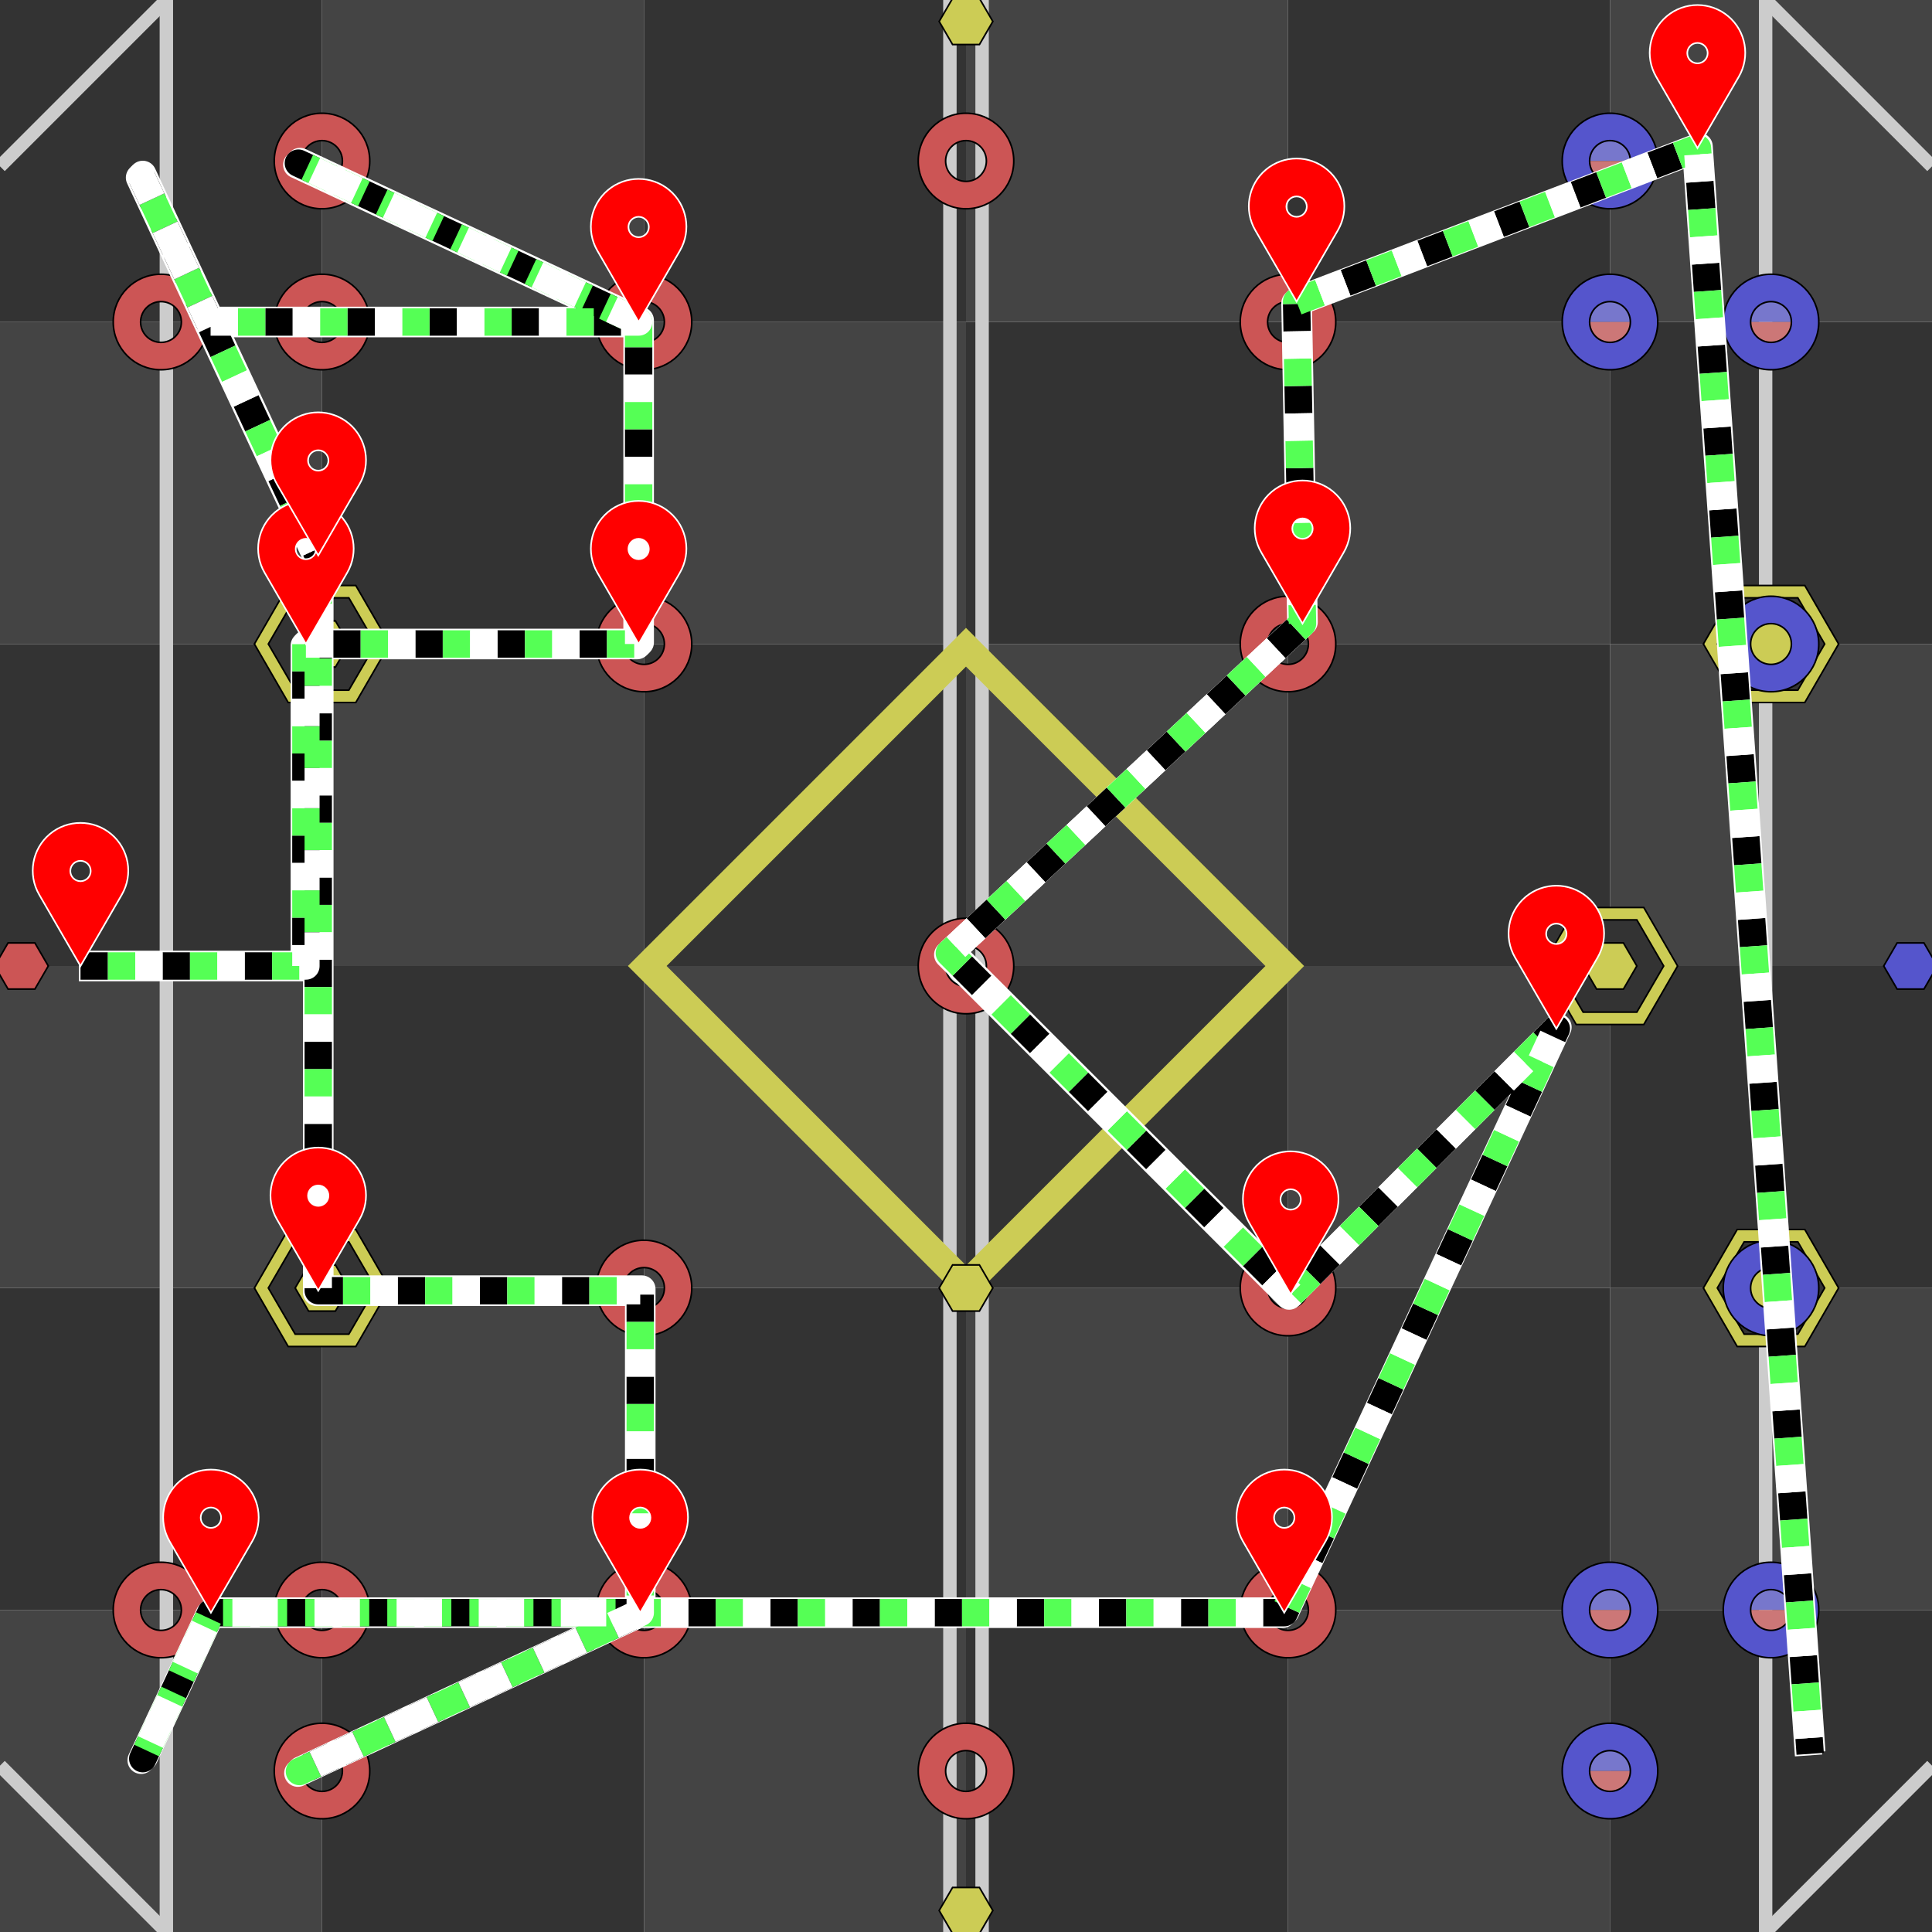
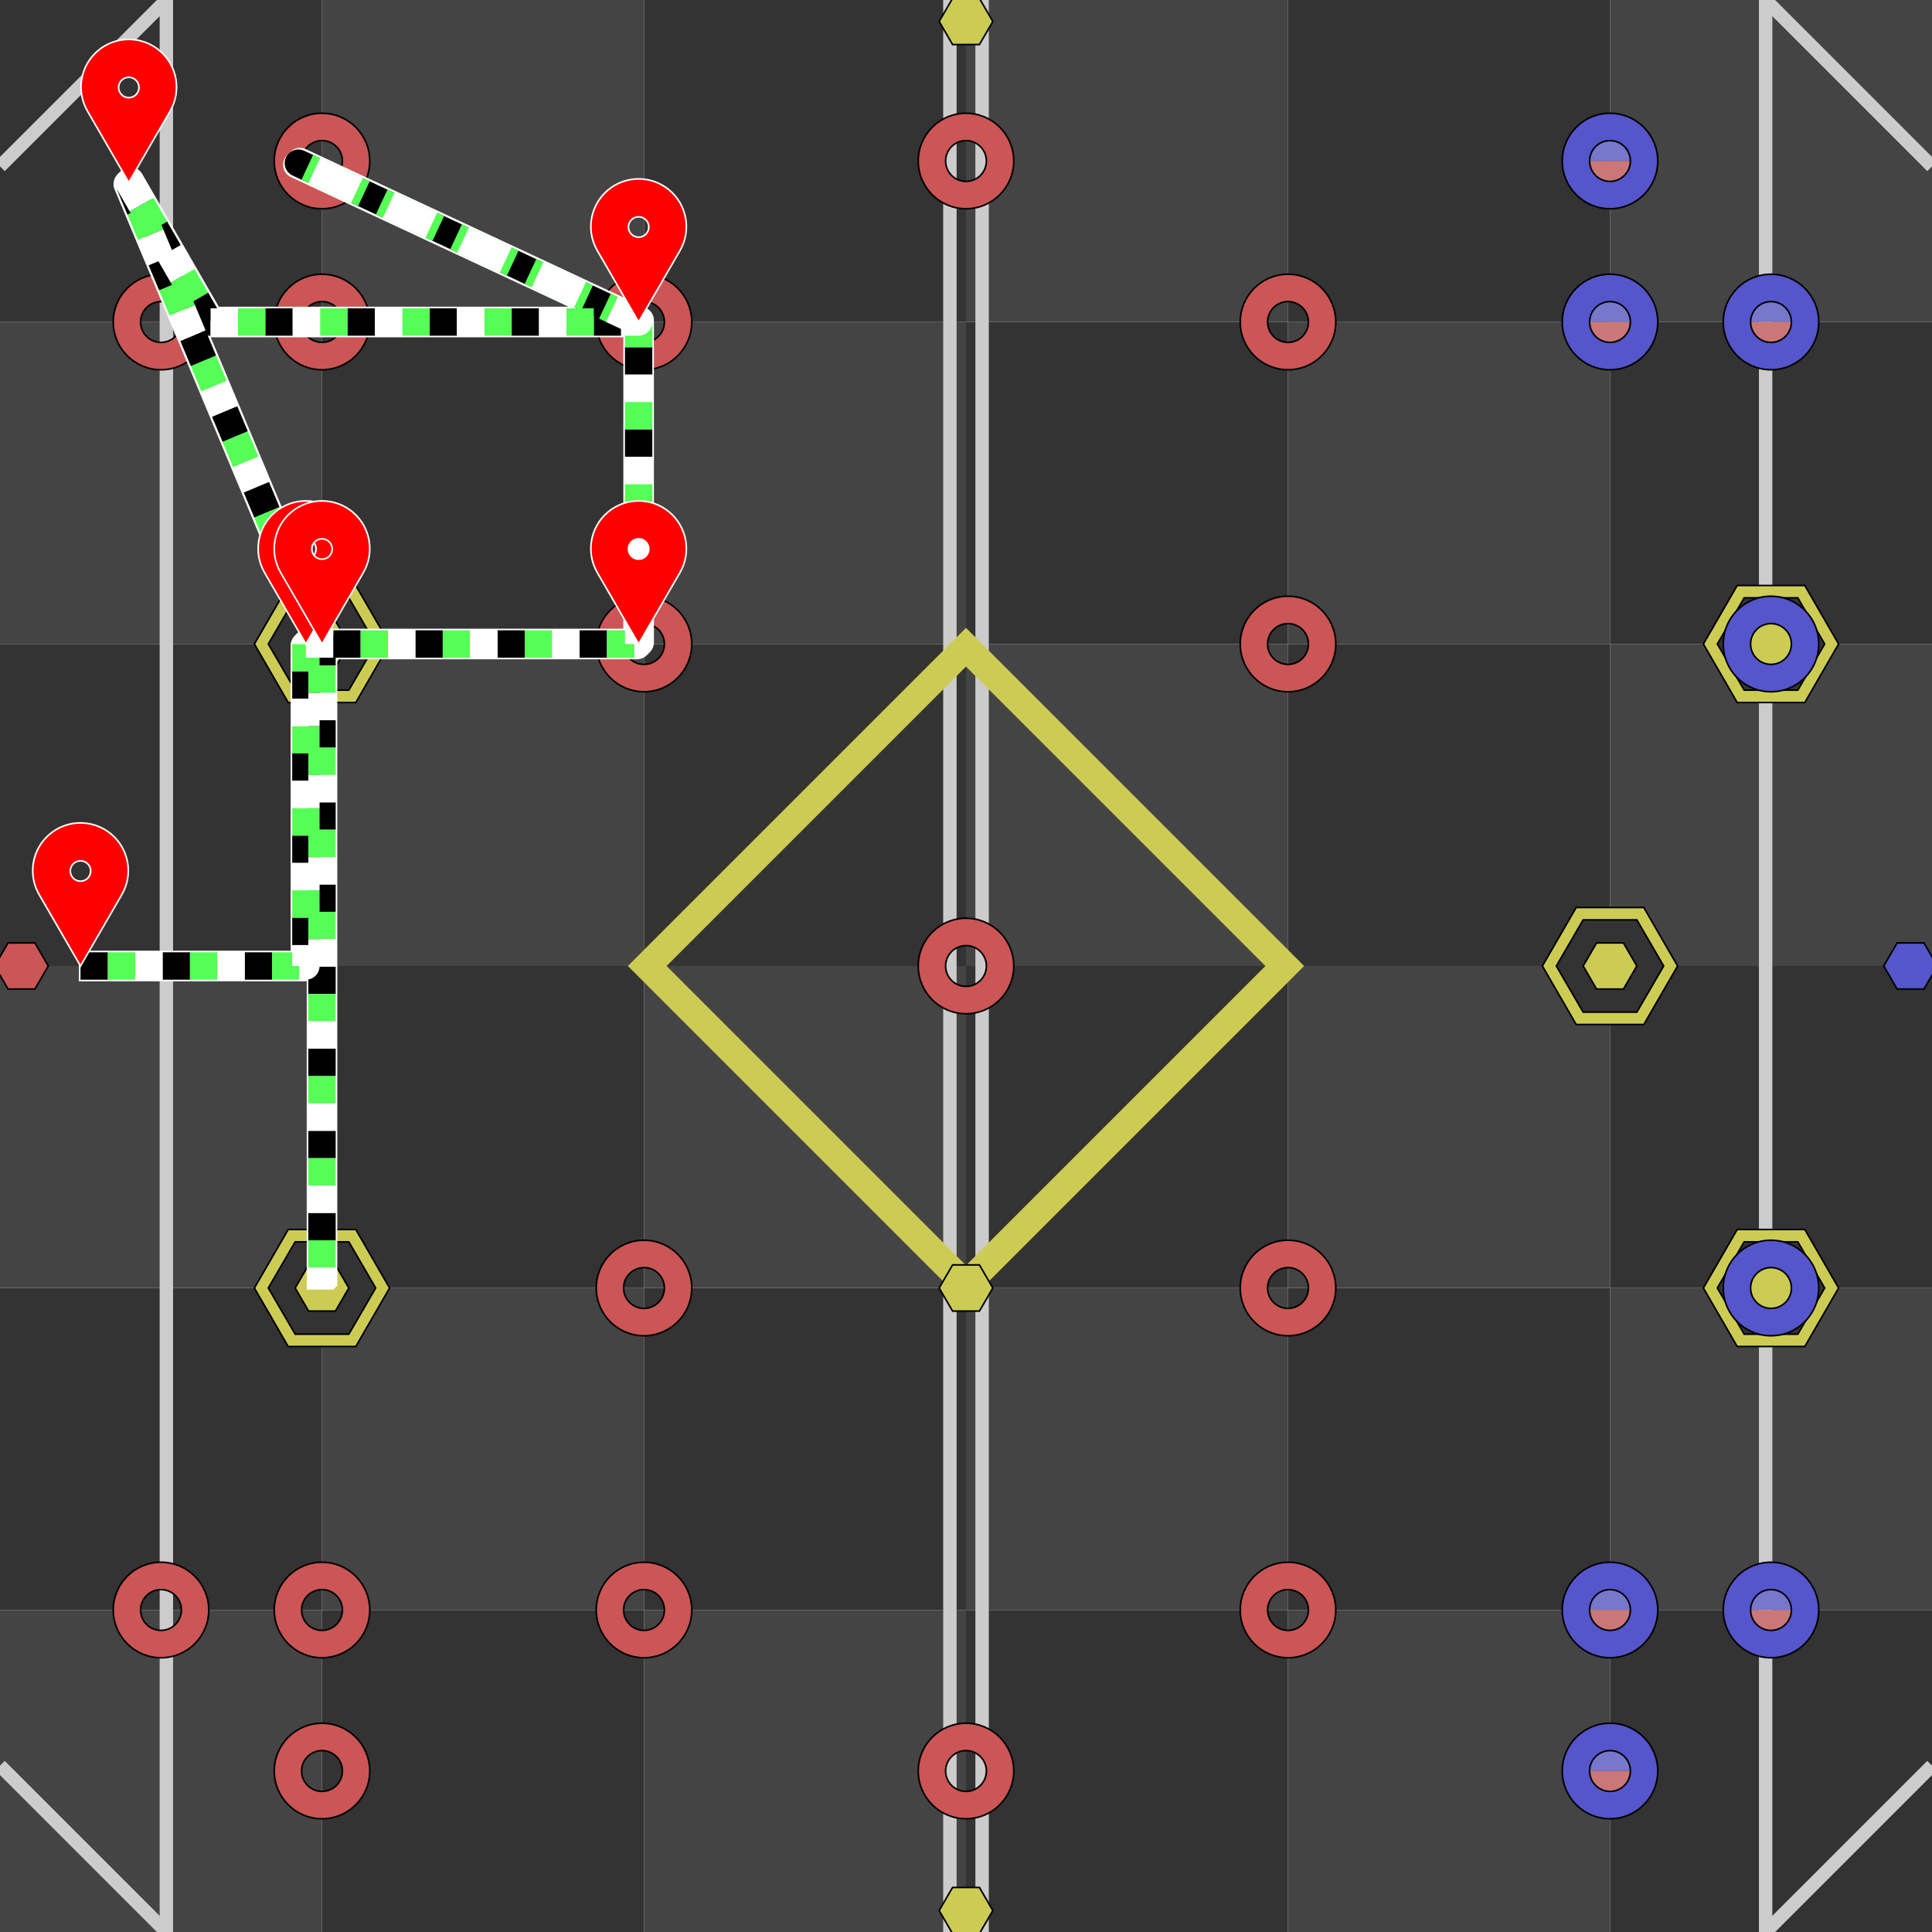
<svg xmlns="http://www.w3.org/2000/svg" version="1.1" width="600" height="600" viewBox="-1800 -1800 3600 3600">
  <g transform="scale(1, -1)">
    <rect x="-1800" y="-1800" width="600" height="600" fill="#444444" />
    <rect x="-1800" y="-1200" width="600" height="600" fill="#333333" />
    <rect x="-1800" y="-600" width="600" height="600" fill="#444444" />
    <rect x="-1800" y="0" width="600" height="600" fill="#333333" />
    <rect x="-1800" y="600" width="600" height="600" fill="#444444" />
    <rect x="-1800" y="1200" width="600" height="600" fill="#333333" />
    <rect x="-1200" y="-1800" width="600" height="600" fill="#333333" />
    <rect x="-1200" y="-1200" width="600" height="600" fill="#444444" />
    <rect x="-1200" y="-600" width="600" height="600" fill="#333333" />
    <rect x="-1200" y="0" width="600" height="600" fill="#444444" />
    <rect x="-1200" y="600" width="600" height="600" fill="#333333" />
    <rect x="-1200" y="1200" width="600" height="600" fill="#444444" />
    <rect x="-600" y="-1800" width="600" height="600" fill="#444444" />
    <rect x="-600" y="-1200" width="600" height="600" fill="#333333" />
    <rect x="-600" y="-600" width="600" height="600" fill="#444444" />
    <rect x="-600" y="0" width="600" height="600" fill="#333333" />
    <rect x="-600" y="600" width="600" height="600" fill="#444444" />
    <rect x="-600" y="1200" width="600" height="600" fill="#333333" />
    <rect x="0" y="-1800" width="600" height="600" fill="#333333" />
    <rect x="0" y="-1200" width="600" height="600" fill="#444444" />
    <rect x="0" y="-600" width="600" height="600" fill="#333333" />
    <rect x="0" y="0" width="600" height="600" fill="#444444" />
    <rect x="0" y="600" width="600" height="600" fill="#333333" />
    <rect x="0" y="1200" width="600" height="600" fill="#444444" />
    <rect x="600" y="-1800" width="600" height="600" fill="#444444" />
    <rect x="600" y="-1200" width="600" height="600" fill="#333333" />
    <rect x="600" y="-600" width="600" height="600" fill="#444444" />
    <rect x="600" y="0" width="600" height="600" fill="#333333" />
    <rect x="600" y="600" width="600" height="600" fill="#444444" />
    <rect x="600" y="1200" width="600" height="600" fill="#333333" />
    <rect x="1200" y="-1800" width="600" height="600" fill="#333333" />
    <rect x="1200" y="-1200" width="600" height="600" fill="#444444" />
    <rect x="1200" y="-600" width="600" height="600" fill="#333333" />
    <rect x="1200" y="0" width="600" height="600" fill="#444444" />
    <rect x="1200" y="600" width="600" height="600" fill="#333333" />
    <rect x="1200" y="1200" width="600" height="600" fill="#444444" />
    <line x1="-1490" y1="-1800" x2="-1490" y2="1800" stroke="#cccccc" stroke-width="25" />
    <line x1="-30" y1="-1800" x2="-30" y2="1800" stroke="#cccccc" stroke-width="25" />
    <line x1="30" y1="-1800" x2="30" y2="1800" stroke="#cccccc" stroke-width="25" />
    <line x1="1490" y1="-1800" x2="1490" y2="1800" stroke="#cccccc" stroke-width="25" />
    <line x1="-1800" y1="-1490" x2="-1490" y2="-1800" stroke="#cccccc" stroke-width="25" />
    <line x1="1800" y1="-1490" x2="1490" y2="-1800" stroke="#cccccc" stroke-width="25" />
    <line x1="-1800" y1="1490" x2="-1490" y2="1800" stroke="#cccccc" stroke-width="25" />
    <line x1="1800" y1="1490" x2="1490" y2="1800" stroke="#cccccc" stroke-width="25" />
    <rect x="-420" y="-420" width="840" height="840" transform="rotate(45)" stroke="#cccc55" fill="none" stroke-width="51" />
    <polygon points="-1710,0 -1735,43 -1785,43 -1810,0 -1785,-43 -1735,-43" fill="#cc5555" stroke="#000000" stroke-width="3" />
    <polygon points="1810,0 1785,43 1735,43 1710,0 1735,-43 1785,-43" fill="#5555cc" stroke="#000000" stroke-width="3" />
    <polygon points="50,1760 25,1803 -25,1803 -50,1760 -25,1717 25,1717" fill="#cccc55" stroke="#000000" stroke-width="3" />
    <polygon points="50,-600 25,-557 -25,-557 -50,-600 -25,-643 25,-643" fill="#cccc55" stroke="#000000" stroke-width="3" />
    <polygon points="50,-1760 25,-1717 -25,-1717 -50,-1760 -25,-1803 25,-1803" fill="#cccc55" stroke="#000000" stroke-width="3" />
    <polygon points="-1074,600 -1137,709 -1263,709 -1326,600 -1263,491 -1137,491" fill="#cccc55" stroke="#000000" stroke-width="3" />
    <polygon points="-1100,600 -1150,686 -1250,686 -1300,600 -1250,514 -1150,514" fill="#333333" stroke="#000000" stroke-width="3" />
    <polygon points="-1150,600 -1175,643 -1225,643 -1250,600 -1225,557 -1175,557" fill="#cccc55" stroke="#000000" stroke-width="3" />
    <polygon points="1626,600 1563,709 1437,709 1374,600 1437,491 1563,491" fill="#cccc55" stroke="#000000" stroke-width="3" />
    <polygon points="1600,600 1550,686 1450,686 1400,600 1450,514 1550,514" fill="#333333" stroke="#000000" stroke-width="3" />
    <polygon points="1550,600 1525,643 1475,643 1450,600 1475,557 1525,557" fill="#cccc55" stroke="#000000" stroke-width="3" />
    <polygon points="1326,0 1263,109 1137,109 1074,0 1137,-109 1263,-109" fill="#cccc55" stroke="#000000" stroke-width="3" />
    <polygon points="1300,0 1250,86 1150,86 1100,0 1150,-86 1250,-86" fill="#333333" stroke="#000000" stroke-width="3" />
    <polygon points="1250,0 1225,43 1175,43 1150,0 1175,-43 1225,-43" fill="#cccc55" stroke="#000000" stroke-width="3" />
    <polygon points="-1074,-600 -1137,-491 -1263,-491 -1326,-600 -1263,-709 -1137,-709" fill="#cccc55" stroke="#000000" stroke-width="3" />
    <polygon points="-1100,-600 -1150,-514 -1250,-514 -1300,-600 -1250,-686 -1150,-686" fill="#333333" stroke="#000000" stroke-width="3" />
    <polygon points="-1150,-600 -1175,-557 -1225,-557 -1250,-600 -1225,-643 -1175,-643" fill="#cccc55" stroke="#000000" stroke-width="3" />
    <polygon points="1626,-600 1563,-491 1437,-491 1374,-600 1437,-709 1563,-709" fill="#cccc55" stroke="#000000" stroke-width="3" />
    <polygon points="1600,-600 1550,-514 1450,-514 1400,-600 1450,-686 1550,-686" fill="#333333" stroke="#000000" stroke-width="3" />
    <polygon points="1550,-600 1525,-557 1475,-557 1450,-600 1475,-643 1525,-643" fill="#cccc55" stroke="#000000" stroke-width="3" />
    <path d="M 1111,1500 a 89,89 0 1,0 178,0" fill="#7777cc" />
    <path d="M 1111,1500 a 89,89 0 1,1 178,0" fill="#cc7777" />
    <path d="M 1111,1500 a 89 89 0 0 0 178 0 a 89 89 0 0 0 -178 0 z m 51 0 a 38 38 0 0 0 76 0 a 38 38 0 0 0 -76 0 z" fill="#5555cc" stroke="#000000" stroke-width="3" fill-rule="evenodd" />
    <path d="M 1111,1200 a 89,89 0 1,0 178,0" fill="#7777cc" />
    <path d="M 1111,1200 a 89,89 0 1,1 178,0" fill="#cc7777" />
    <path d="M 1111,1200 a 89 89 0 0 0 178 0 a 89 89 0 0 0 -178 0 z m 51 0 a 38 38 0 0 0 76 0 a 38 38 0 0 0 -76 0 z" fill="#5555cc" stroke="#000000" stroke-width="3" fill-rule="evenodd" />
    <path d="M 1411,1200 a 89,89 0 1,0 178,0" fill="#7777cc" />
    <path d="M 1411,1200 a 89,89 0 1,1 178,0" fill="#cc7777" />
    <path d="M 1411,1200 a 89 89 0 0 0 178 0 a 89 89 0 0 0 -178 0 z m 51 0 a 38 38 0 0 0 76 0 a 38 38 0 0 0 -76 0 z" fill="#5555cc" stroke="#000000" stroke-width="3" fill-rule="evenodd" />
    <path d="M 1111,-1200 a 89,89 0 1,0 178,0" fill="#7777cc" />
    <path d="M 1111,-1200 a 89,89 0 1,1 178,0" fill="#cc7777" />
    <path d="M 1111,-1200 a 89 89 0 0 0 178 0 a 89 89 0 0 0 -178 0 z m 51 0 a 38 38 0 0 0 76 0 a 38 38 0 0 0 -76 0 z" fill="#5555cc" stroke="#000000" stroke-width="3" fill-rule="evenodd" />
    <path d="M 1411,-1200 a 89,89 0 1,0 178,0" fill="#7777cc" />
    <path d="M 1411,-1200 a 89,89 0 1,1 178,0" fill="#cc7777" />
    <path d="M 1411,-1200 a 89 89 0 0 0 178 0 a 89 89 0 0 0 -178 0 z m 51 0 a 38 38 0 0 0 76 0 a 38 38 0 0 0 -76 0 z" fill="#5555cc" stroke="#000000" stroke-width="3" fill-rule="evenodd" />
    <path d="M 1111,-1500 a 89,89 0 1,0 178,0" fill="#7777cc" />
    <path d="M 1111,-1500 a 89,89 0 1,1 178,0" fill="#cc7777" />
    <path d="M 1111,-1500 a 89 89 0 0 0 178 0 a 89 89 0 0 0 -178 0 z m 51 0 a 38 38 0 0 0 76 0 a 38 38 0 0 0 -76 0 z" fill="#5555cc" stroke="#000000" stroke-width="3" fill-rule="evenodd" />
    <path d="M -1289,1500 a 89 89 0 0 0 178 0 a 89 89 0 0 0 -178 0 z m 51 0 a 38 38 0 0 0 76 0 a 38 38 0 0 0 -76 0 z" fill="#cc5555" stroke="#000000" stroke-width="3" fill-rule="evenodd" />
    <path d="M -89,1500 a 89 89 0 0 0 178 0 a 89 89 0 0 0 -178 0 z m 51 0 a 38 38 0 0 0 76 0 a 38 38 0 0 0 -76 0 z" fill="#cc5555" stroke="#000000" stroke-width="3" fill-rule="evenodd" />
    <path d="M -1589,1200 a 89 89 0 0 0 178 0 a 89 89 0 0 0 -178 0 z m 51 0 a 38 38 0 0 0 76 0 a 38 38 0 0 0 -76 0 z" fill="#cc5555" stroke="#000000" stroke-width="3" fill-rule="evenodd" />
    <path d="M -1289,1200 a 89 89 0 0 0 178 0 a 89 89 0 0 0 -178 0 z m 51 0 a 38 38 0 0 0 76 0 a 38 38 0 0 0 -76 0 z" fill="#cc5555" stroke="#000000" stroke-width="3" fill-rule="evenodd" />
    <path d="M -689,1200 a 89 89 0 0 0 178 0 a 89 89 0 0 0 -178 0 z m 51 0 a 38 38 0 0 0 76 0 a 38 38 0 0 0 -76 0 z" fill="#cc5555" stroke="#000000" stroke-width="3" fill-rule="evenodd" />
    <path d="M 511,1200 a 89 89 0 0 0 178 0 a 89 89 0 0 0 -178 0 z m 51 0 a 38 38 0 0 0 76 0 a 38 38 0 0 0 -76 0 z" fill="#cc5555" stroke="#000000" stroke-width="3" fill-rule="evenodd" />
    <path d="M -689,600 a 89 89 0 0 0 178 0 a 89 89 0 0 0 -178 0 z m 51 0 a 38 38 0 0 0 76 0 a 38 38 0 0 0 -76 0 z" fill="#cc5555" stroke="#000000" stroke-width="3" fill-rule="evenodd" />
    <path d="M 511,600 a 89 89 0 0 0 178 0 a 89 89 0 0 0 -178 0 z m 51 0 a 38 38 0 0 0 76 0 a 38 38 0 0 0 -76 0 z" fill="#cc5555" stroke="#000000" stroke-width="3" fill-rule="evenodd" />
    <path d="M -89,0 a 89 89 0 0 0 178 0 a 89 89 0 0 0 -178 0 z m 51 0 a 38 38 0 0 0 76 0 a 38 38 0 0 0 -76 0 z" fill="#cc5555" stroke="#000000" stroke-width="3" fill-rule="evenodd" />
    <path d="M -689,-600 a 89 89 0 0 0 178 0 a 89 89 0 0 0 -178 0 z m 51 0 a 38 38 0 0 0 76 0 a 38 38 0 0 0 -76 0 z" fill="#cc5555" stroke="#000000" stroke-width="3" fill-rule="evenodd" />
    <path d="M 511,-600 a 89 89 0 0 0 178 0 a 89 89 0 0 0 -178 0 z m 51 0 a 38 38 0 0 0 76 0 a 38 38 0 0 0 -76 0 z" fill="#cc5555" stroke="#000000" stroke-width="3" fill-rule="evenodd" />
    <path d="M -1589,-1200 a 89 89 0 0 0 178 0 a 89 89 0 0 0 -178 0 z m 51 0 a 38 38 0 0 0 76 0 a 38 38 0 0 0 -76 0 z" fill="#cc5555" stroke="#000000" stroke-width="3" fill-rule="evenodd" />
    <path d="M -1289,-1200 a 89 89 0 0 0 178 0 a 89 89 0 0 0 -178 0 z m 51 0 a 38 38 0 0 0 76 0 a 38 38 0 0 0 -76 0 z" fill="#cc5555" stroke="#000000" stroke-width="3" fill-rule="evenodd" />
    <path d="M -689,-1200 a 89 89 0 0 0 178 0 a 89 89 0 0 0 -178 0 z m 51 0 a 38 38 0 0 0 76 0 a 38 38 0 0 0 -76 0 z" fill="#cc5555" stroke="#000000" stroke-width="3" fill-rule="evenodd" />
    <path d="M 511,-1200 a 89 89 0 0 0 178 0 a 89 89 0 0 0 -178 0 z m 51 0 a 38 38 0 0 0 76 0 a 38 38 0 0 0 -76 0 z" fill="#cc5555" stroke="#000000" stroke-width="3" fill-rule="evenodd" />
    <path d="M -1289,-1500 a 89 89 0 0 0 178 0 a 89 89 0 0 0 -178 0 z m 51 0 a 38 38 0 0 0 76 0 a 38 38 0 0 0 -76 0 z" fill="#cc5555" stroke="#000000" stroke-width="3" fill-rule="evenodd" />
    <path d="M -89,-1500 a 89 89 0 0 0 178 0 a 89 89 0 0 0 -178 0 z m 51 0 a 38 38 0 0 0 76 0 a 38 38 0 0 0 -76 0 z" fill="#cc5555" stroke="#000000" stroke-width="3" fill-rule="evenodd" />
    <path d="M 1411,600 a 89 89 0 0 0 178 0 a 89 89 0 0 0 -178 0 z m 51 0 a 38 38 0 0 0 76 0 a 38 38 0 0 0 -76 0 z" fill="#5555cc" stroke="#000000" stroke-width="3" fill-rule="evenodd" />
    <path d="M 1411,-600 a 89 89 0 0 0 178 0 a 89 89 0 0 0 -178 0 z m 51 0 a 38 38 0 0 0 76 0 a 38 38 0 0 0 -76 0 z" fill="#5555cc" stroke="#000000" stroke-width="3" fill-rule="evenodd" />
-     <polyline points="-1647,3 -1227,3 -1227,603 -607,603 -607,1203 -1241,1499 -607,1203 -1407,1203 -1534,1475 -1204,768 -1204,-602 -604,-602 -604,-1202 -1239,-1498 -604,-1202 -1404,-1202 -1531,-1474 -1404,-1202 596,-1202 1103,-114 608,-609 -28,27 630,641 619,1241 1366,1527 1576,-1465" fill="none" stroke="#ffffff" stroke-width="51" stroke-linejoin="round" />
-     <polyline points="-1653,-3 -1233,-3 -1233,597 -613,597 -613,1197 -1247,1493 -613,1197 -1413,1197 -1540,1469 -1210,762 -1210,-608 -610,-608 -610,-1208 -1245,-1504 -610,-1208 -1410,-1208 -1537,-1480 -1410,-1208 590,-1208 1097,-120 602,-615 -34,21 624,635 613,1235 1360,1521 1570,-1471" fill="none" stroke="#ffffff" stroke-width="51" stroke-linejoin="round" />
-     <polyline points="-1650,0 -1230,0 -1230,600 -610,600 -610,1200 -1244,1496 -610,1200 -1410,1200 -1537,1472 -1207,765 -1207,-605 -607,-605 -607,-1205 -1242,-1501 -607,-1205 -1407,-1205 -1534,-1477 -1407,-1205 593,-1205 1100,-117 605,-612 -31,24 627,638 616,1238 1363,1524 1573,-1468" fill="none" stroke="#000000" stroke-width="51" stroke-dasharray="51,102" stroke-linejoin="round" />
-     <polyline points="-1650,0 -1230,0 -1230,600 -610,600 -610,1200 -1244,1496 -610,1200 -1410,1200 -1537,1472 -1207,765 -1207,-605 -607,-605 -607,-1205 -1242,-1501 -607,-1205 -1407,-1205 -1534,-1477 -1407,-1205 593,-1205 1100,-117 605,-612 -31,24 627,638 616,1238 1363,1524 1573,-1468" fill="none" stroke="#55ff55" stroke-width="51" stroke-dasharray="51,102" stroke-dashoffset="102" stroke-linejoin="round" />
-     <polyline points="-1650,0 -1230,0 -1230,600 -610,600 -610,1200 -1244,1496 -610,1200 -1410,1200 -1537,1472 -1207,765 -1207,-605 -607,-605 -607,-1205 -1242,-1501 -607,-1205 -1407,-1205 -1534,-1477 -1407,-1205 593,-1205 1100,-117 605,-612 -31,24 627,638 616,1238 1363,1524 1573,-1468" fill="none" stroke="#ffffff" stroke-width="51" stroke-dasharray="51,102" stroke-dashoffset="51" stroke-linejoin="round" />
+     <polyline points="-1647,3 -1227,3 -1227,603 -607,603 -607,1203 -1241,1499 -607,1203 -1407,1203 -1557,1463 -1197,603 -1197,-597" fill="none" stroke="#ffffff" stroke-width="51" stroke-linejoin="round" />
+     <polyline points="-1653,-3 -1233,-3 -1233,597 -613,597 -613,1197 -1247,1493 -613,1197 -1413,1197 -1563,1457 -1203,597 -1203,-603" fill="none" stroke="#ffffff" stroke-width="51" stroke-linejoin="round" />
+     <polyline points="-1650,0 -1230,0 -1230,600 -610,600 -610,1200 -1244,1496 -610,1200 -1410,1200 -1560,1460 -1200,600 -1200,-600" fill="none" stroke="#000000" stroke-width="51" stroke-dasharray="51,102" stroke-linejoin="round" />
+     <polyline points="-1650,0 -1230,0 -1230,600 -610,600 -610,1200 -1244,1496 -610,1200 -1410,1200 -1560,1460 -1200,600 -1200,-600" fill="none" stroke="#55ff55" stroke-width="51" stroke-dasharray="51,102" stroke-dashoffset="102" stroke-linejoin="round" />
+     <polyline points="-1650,0 -1230,0 -1230,600 -610,600 -610,1200 -1244,1496 -610,1200 -1410,1200 -1560,1460 -1200,600 -1200,-600" fill="none" stroke="#ffffff" stroke-width="51" stroke-dasharray="51,102" stroke-dashoffset="51" stroke-linejoin="round" />
    <path d="M -1650,0 l -77 133 a 89 89 0 1 0 154 0 z m -19 177 a 19 19 0 0 0 38 0 a 19 19 0 0 0 -38 0 z" fill="#ff0000" stroke="#ffffff" stroke-width="3" fill-rule="evenodd" />
    <path d="M -1230,600 l -77 133 a 89 89 0 1 0 154 0 z m -19 177 a 19 19 0 0 0 38 0 a 19 19 0 0 0 -38 0 z" fill="#ff0000" stroke="#ffffff" stroke-width="3" fill-rule="evenodd" />
    <path d="M -610,600 l -77 133 a 89 89 0 1 0 154 0 z m -19 177 a 19 19 0 0 0 38 0 a 19 19 0 0 0 -38 0 z" fill="#ff0000" stroke="#ffffff" stroke-width="3" fill-rule="evenodd" />
    <path d="M -610,1200 l -77 133 a 89 89 0 1 0 154 0 z m -19 177 a 19 19 0 0 0 38 0 a 19 19 0 0 0 -38 0 z" fill="#ff0000" stroke="#ffffff" stroke-width="3" fill-rule="evenodd" />
-     <path d="M -1207,765 l -77 133 a 89 89 0 1 0 154 0 z m -19 177 a 19 19 0 0 0 38 0 a 19 19 0 0 0 -38 0 z" fill="#ff0000" stroke="#ffffff" stroke-width="3" fill-rule="evenodd" />
-     <path d="M -1207,-605 l -77 133 a 89 89 0 1 0 154 0 z m -19 177 a 19 19 0 0 0 38 0 a 19 19 0 0 0 -38 0 z" fill="#ff0000" stroke="#ffffff" stroke-width="3" fill-rule="evenodd" />
-     <path d="M -607,-1205 l -77 133 a 89 89 0 1 0 154 0 z m -19 177 a 19 19 0 0 0 38 0 a 19 19 0 0 0 -38 0 z" fill="#ff0000" stroke="#ffffff" stroke-width="3" fill-rule="evenodd" />
-     <path d="M -1407,-1205 l -77 133 a 89 89 0 1 0 154 0 z m -19 177 a 19 19 0 0 0 38 0 a 19 19 0 0 0 -38 0 z" fill="#ff0000" stroke="#ffffff" stroke-width="3" fill-rule="evenodd" />
-     <path d="M 593,-1205 l -77 133 a 89 89 0 1 0 154 0 z m -19 177 a 19 19 0 0 0 38 0 a 19 19 0 0 0 -38 0 z" fill="#ff0000" stroke="#ffffff" stroke-width="3" fill-rule="evenodd" />
-     <path d="M 1100,-117 l -77 133 a 89 89 0 1 0 154 0 z m -19 177 a 19 19 0 0 0 38 0 a 19 19 0 0 0 -38 0 z" fill="#ff0000" stroke="#ffffff" stroke-width="3" fill-rule="evenodd" />
-     <path d="M 605,-612 l -77 133 a 89 89 0 1 0 154 0 z m -19 177 a 19 19 0 0 0 38 0 a 19 19 0 0 0 -38 0 z" fill="#ff0000" stroke="#ffffff" stroke-width="3" fill-rule="evenodd" />
-     <path d="M 627,638 l -77 133 a 89 89 0 1 0 154 0 z m -19 177 a 19 19 0 0 0 38 0 a 19 19 0 0 0 -38 0 z" fill="#ff0000" stroke="#ffffff" stroke-width="3" fill-rule="evenodd" />
-     <path d="M 616,1238 l -77 133 a 89 89 0 1 0 154 0 z m -19 177 a 19 19 0 0 0 38 0 a 19 19 0 0 0 -38 0 z" fill="#ff0000" stroke="#ffffff" stroke-width="3" fill-rule="evenodd" />
-     <path d="M 1363,1524 l -77 133 a 89 89 0 1 0 154 0 z m -19 177 a 19 19 0 0 0 38 0 a 19 19 0 0 0 -38 0 z" fill="#ff0000" stroke="#ffffff" stroke-width="3" fill-rule="evenodd" />
+     <path d="M -1560,1460 l -77 133 a 89 89 0 1 0 154 0 z m -19 177 a 19 19 0 0 0 38 0 a 19 19 0 0 0 -38 0 z" fill="#ff0000" stroke="#ffffff" stroke-width="3" fill-rule="evenodd" />
+     <path d="M -1200,600 l -77 133 a 89 89 0 1 0 154 0 z m -19 177 a 19 19 0 0 0 38 0 a 19 19 0 0 0 -38 0 z" fill="#ff0000" stroke="#ffffff" stroke-width="3" fill-rule="evenodd" />
  </g>
</svg>
